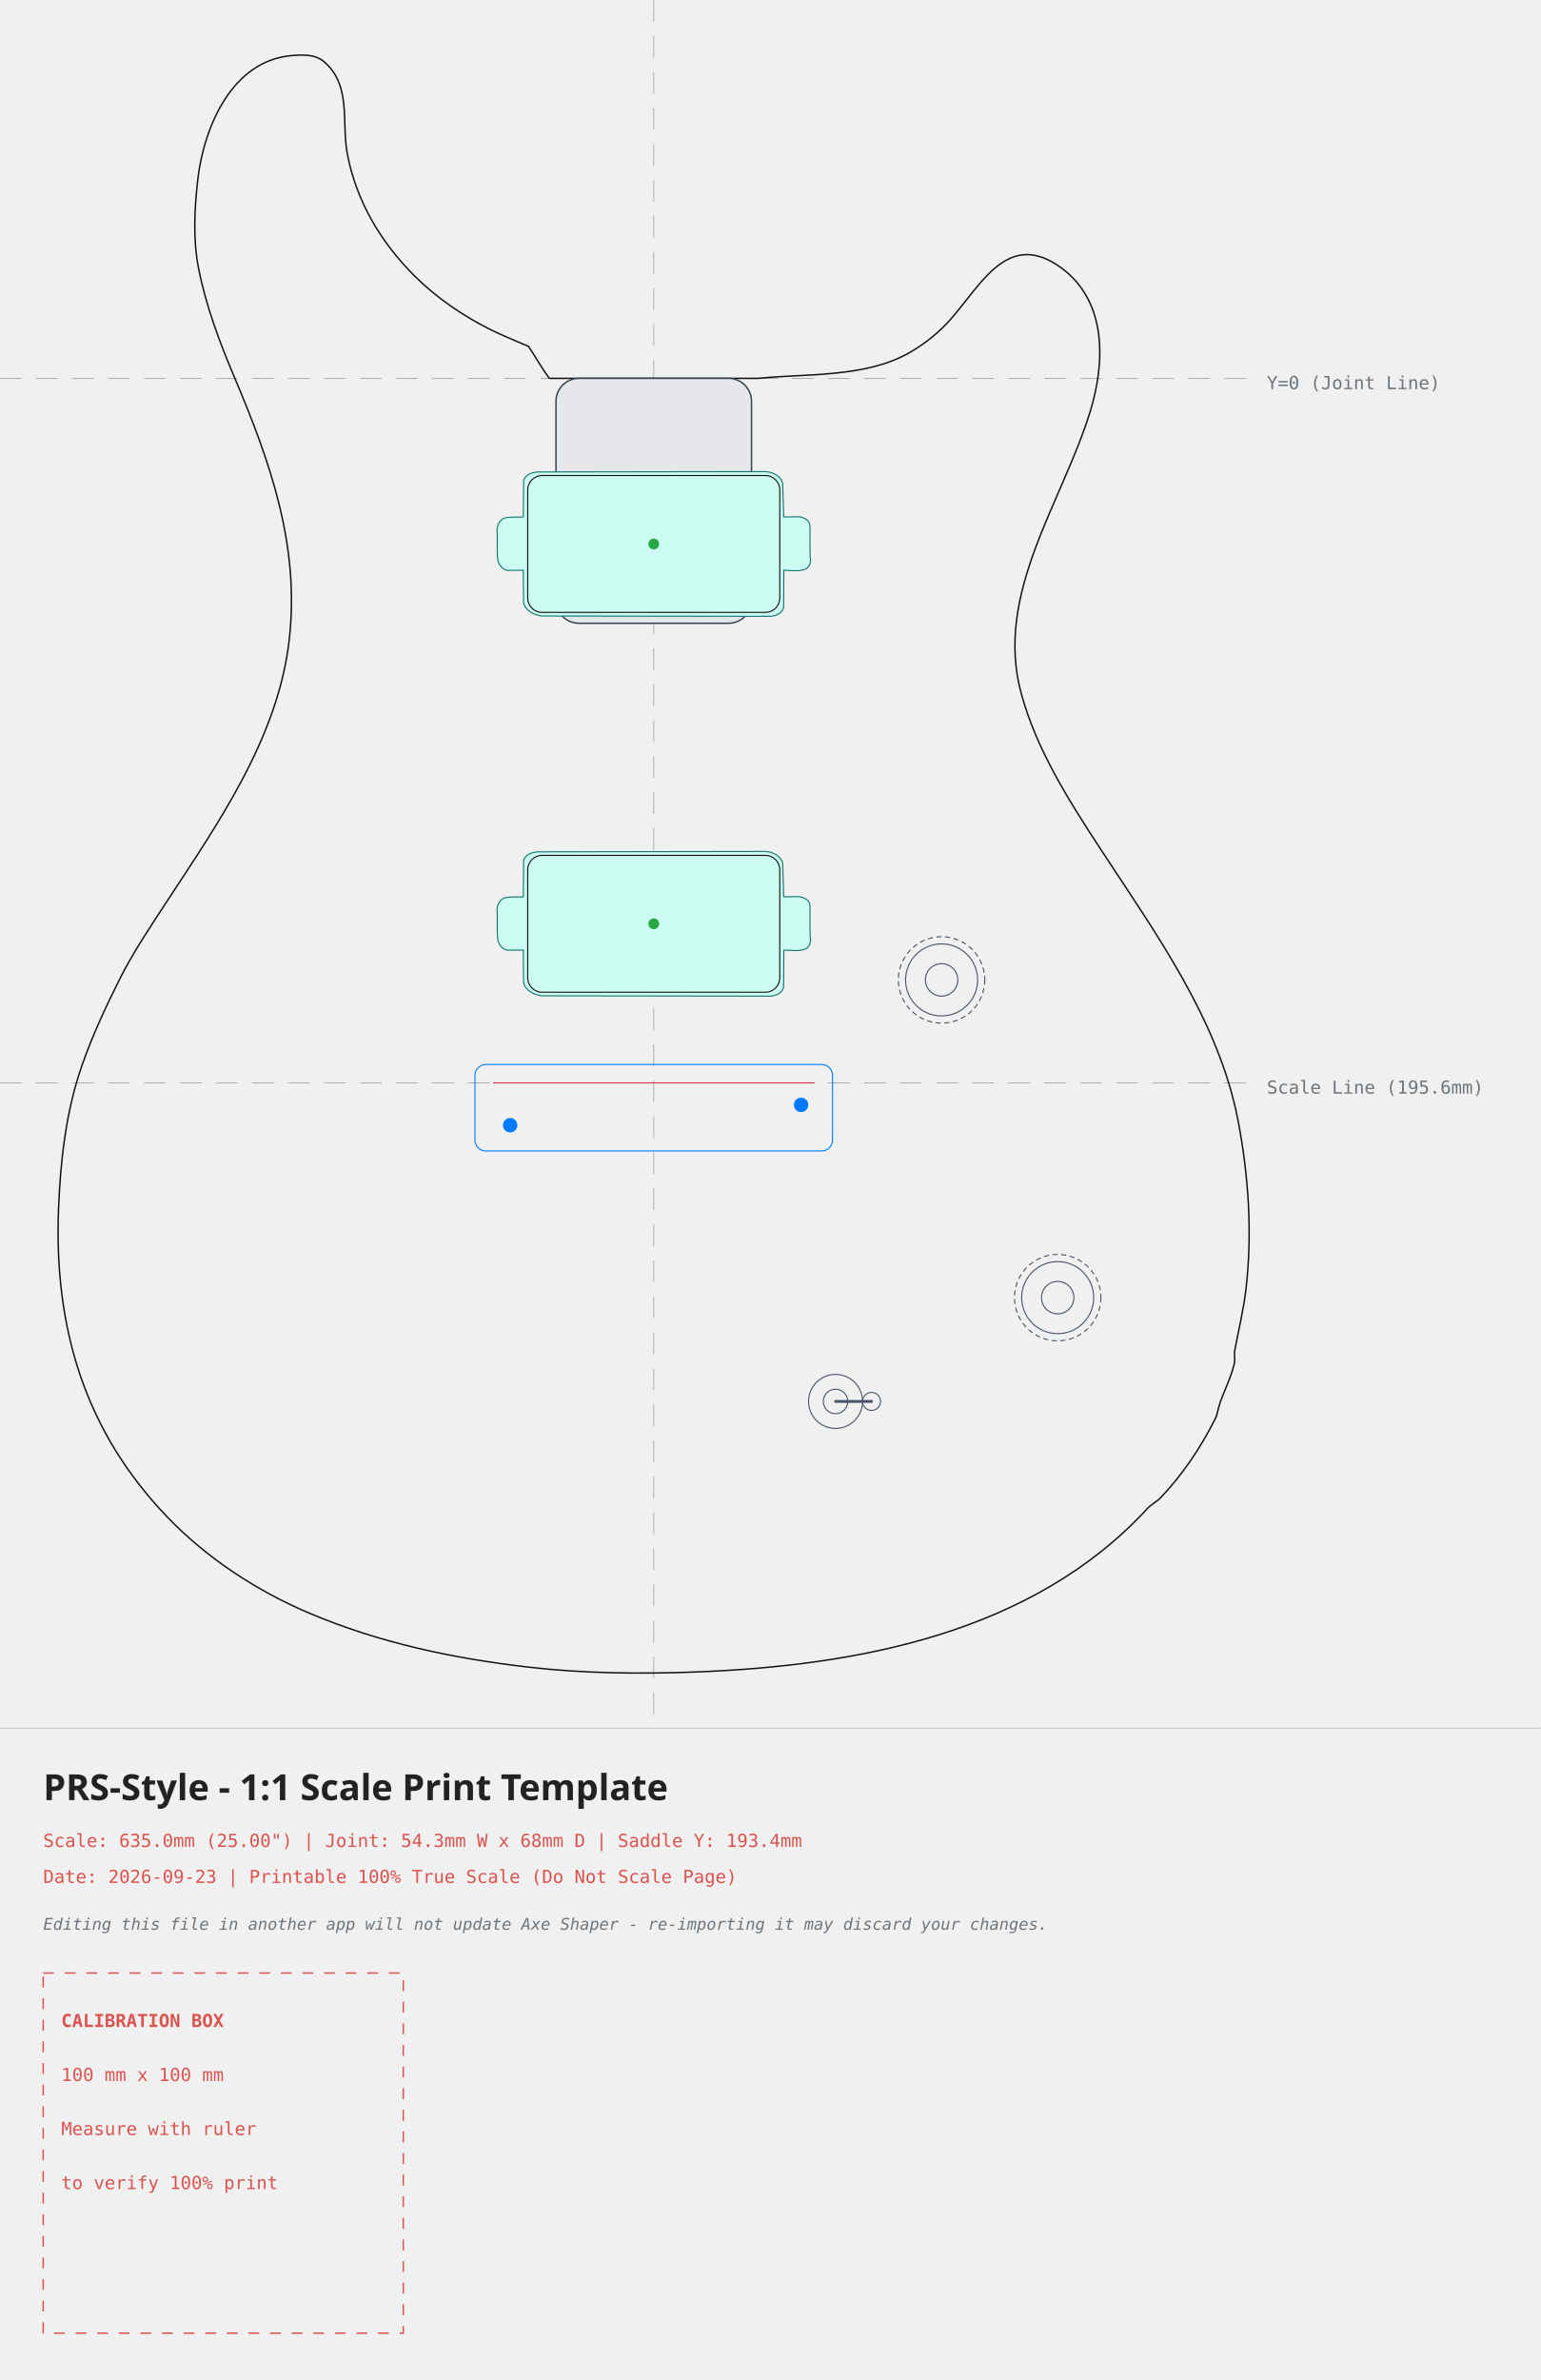
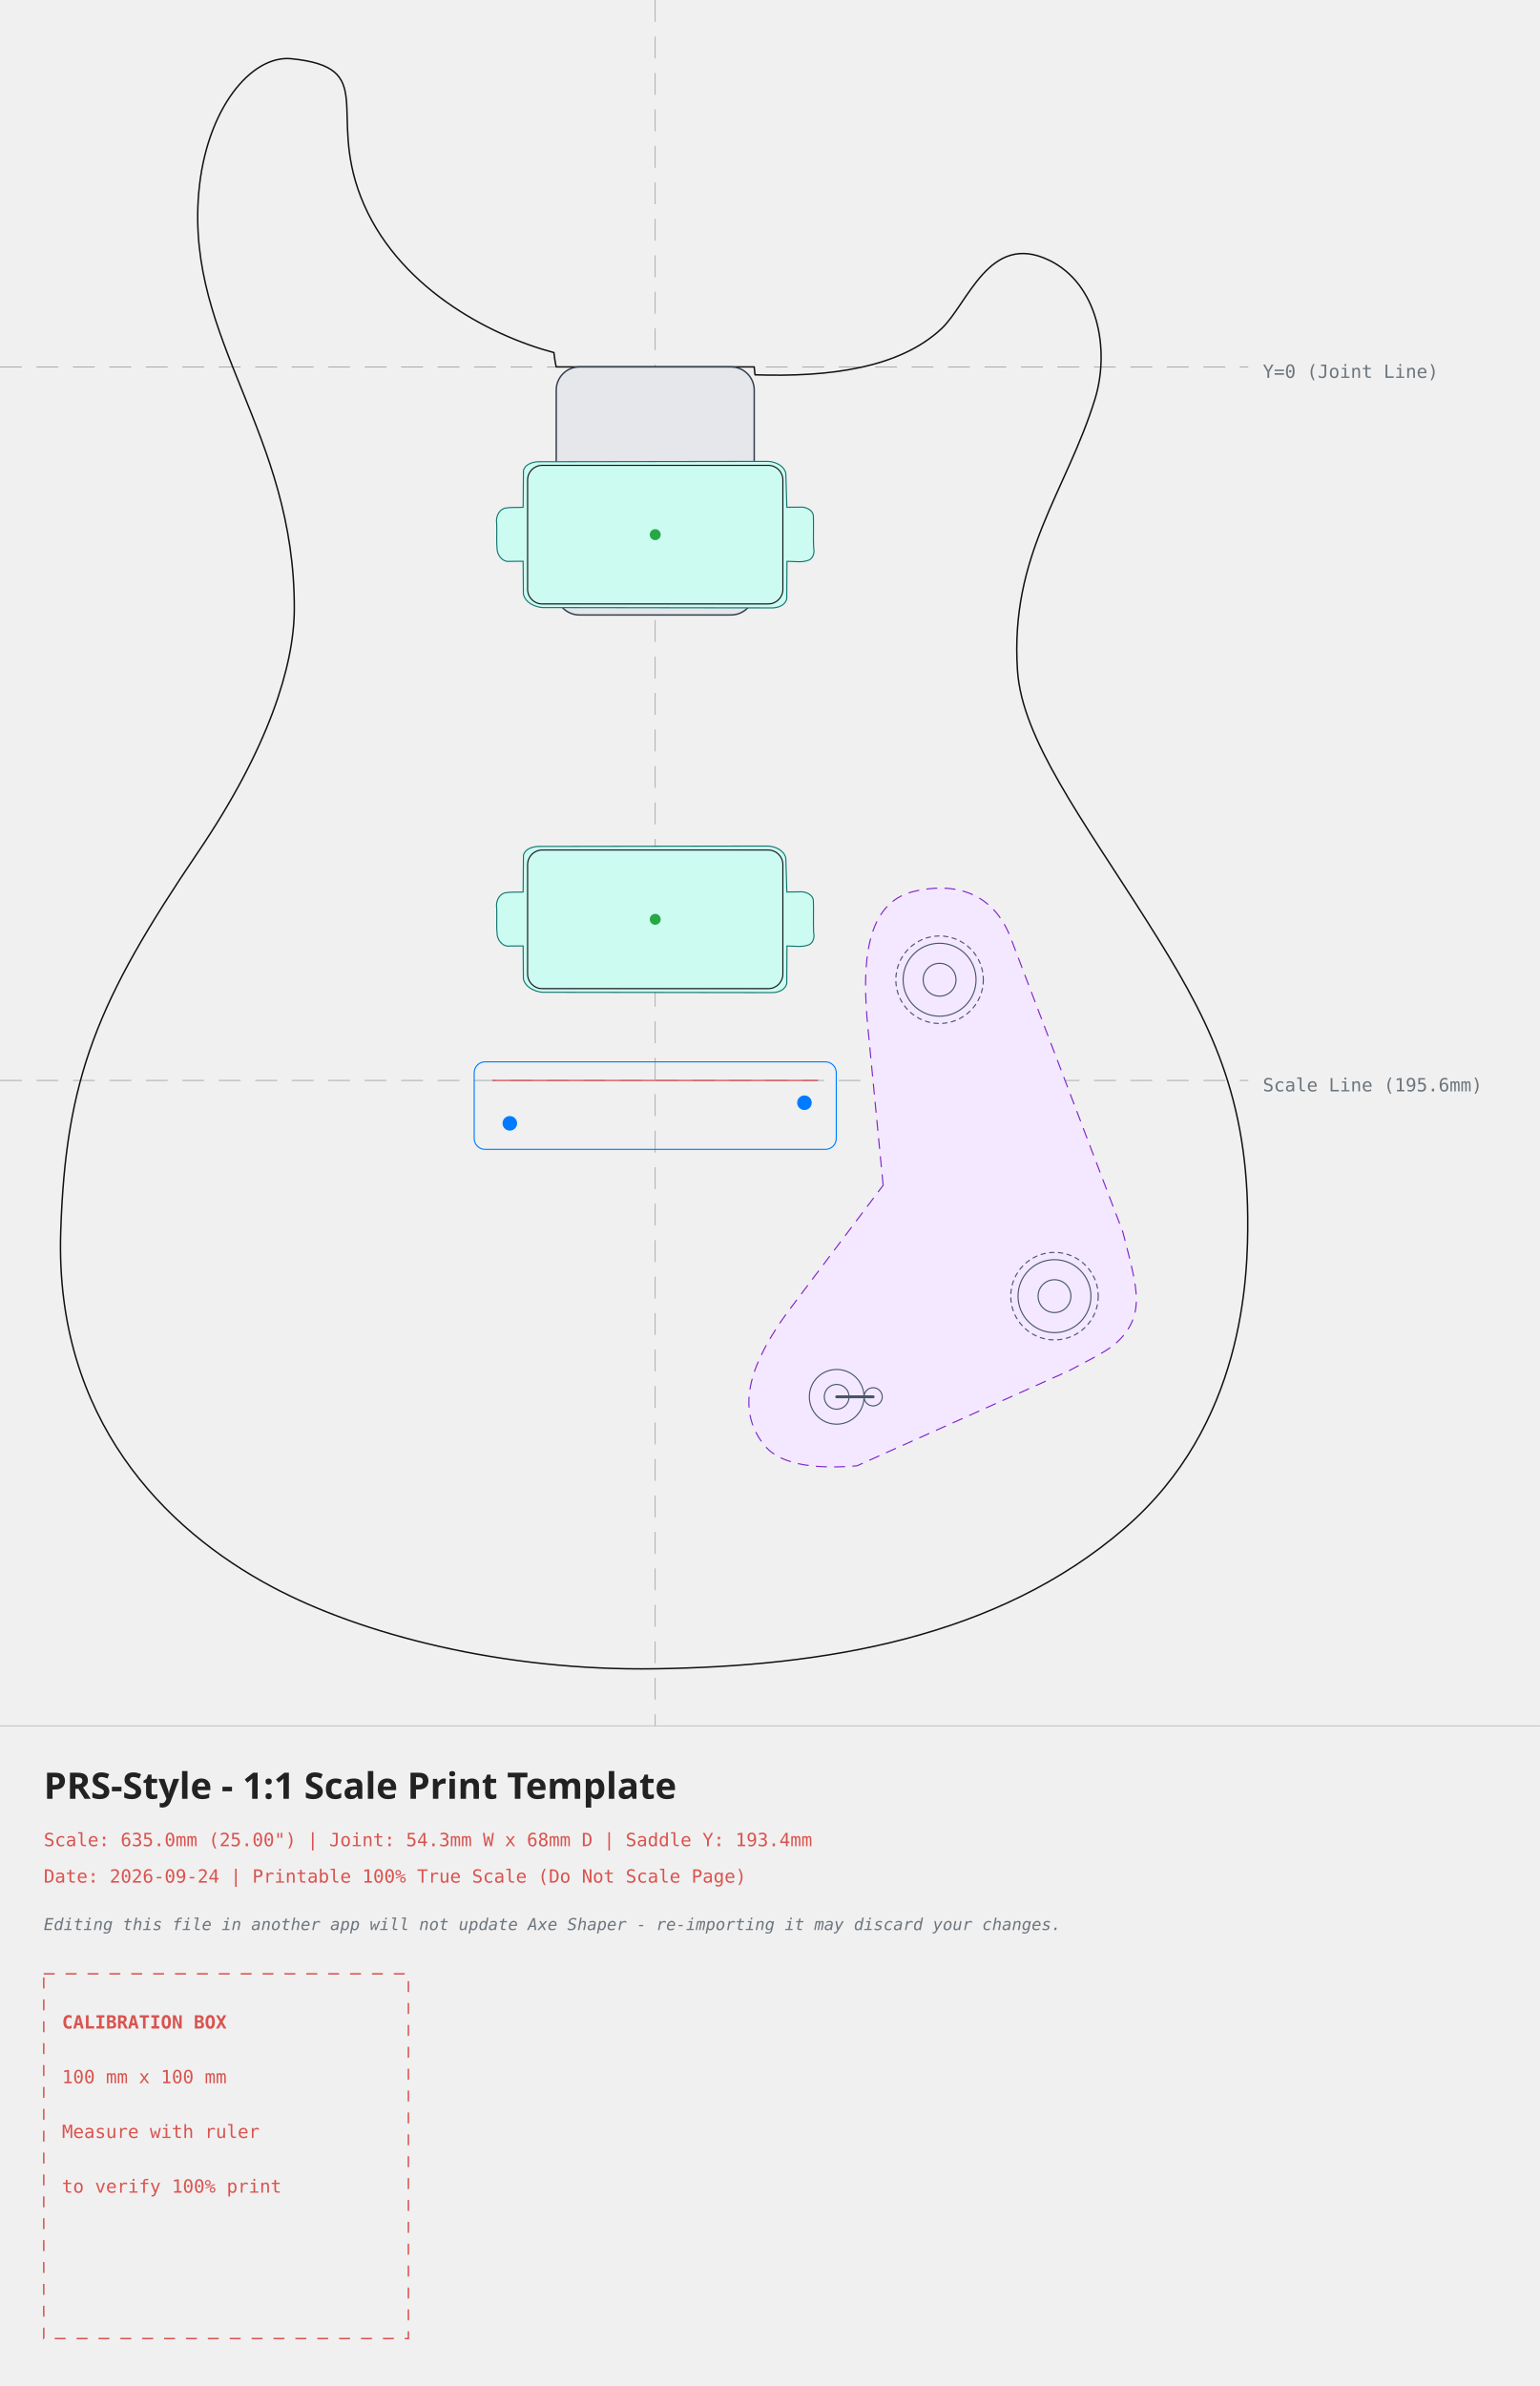
- <svg xmlns="http://www.w3.org/2000/svg" width="427.83mm" height="660.85mm" viewBox="-181.56 -105.06 427.83 660.85">
+ <svg xmlns="http://www.w3.org/2000/svg" width="422.32mm" height="654.16mm" viewBox="-179.69 -100.60 422.32 654.16">
  <style>
    .body-line { fill: none; stroke: #111111; stroke-width: 0.4; stroke-linecap: round; stroke-linejoin: round; }
    .edge-inset { fill: none; stroke: #555555; stroke-width: 0.3; stroke-dasharray: 3,2; }
    .neck-pocket { fill: #e5e7eb; stroke: #374151; stroke-width: 0.4; }
    .pickup-rout { fill: #ccfbf1; stroke: #0f766e; stroke-width: 0.3; }
    .pickup-cover { fill: none; stroke: #111111; stroke-width: 0.3; }
    .bridge-rout { fill: none; stroke: #007bff; stroke-width: 0.3; }
    .back-route { fill: #f3e8ff; stroke: #7e22ce; stroke-width: 0.3; stroke-dasharray: 3,2; }
    .front-route { fill: #ccfbf1; stroke: #0f766e; stroke-width: 0.3; }
    .pickguard { fill: #ffffff; fill-opacity: 0.35; stroke: #6b7280; stroke-width: 0.3; }
    .control-outline { fill: none; stroke: #475569; stroke-width: 0.3; }
    .control-body { fill: none; stroke: #475569; stroke-width: 0.3; stroke-dasharray: 1.2,1.2; stroke-linecap: round; }
    .control-slot { fill: none; stroke: #475569; stroke-width: 0.6; stroke-linecap: round; }
    .control-lever { fill: none; stroke: #475569; stroke-width: 0.8; stroke-linecap: round; }
    .control-cap { fill: none; stroke: #475569; stroke-width: 0.3; }
    .center-axis { fill: none; stroke: #6c757d; stroke-width: 0.2; stroke-dasharray: 6,4; opacity: 0.7; }
    .calibration-box { fill: none; stroke: #d9534f; stroke-width: 0.4; stroke-dasharray: 3,3; }
    .band-rule { fill: none; stroke: #adb5bd; stroke-width: 0.2; }
    .text-label { font-family: monospace, sans-serif; font-size: 5px; fill: #d9534f; }
    .disclaimer-label { font-family: monospace, sans-serif; font-size: 4.5px; font-style: italic; fill: #6c757d; }
    .axis-label { font-family: monospace, sans-serif; font-size: 5px; fill: #6c757d; }
    .title-label { font-family: sans-serif; font-size: 10px; font-weight: bold; fill: #222222; }
  </style>
  <g>
-     <line x1="0" y1="-105.06" x2="0" y2="374.78" class="center-axis" />
-     <line x1="-181.56" y1="0" x2="166.27" y2="0" class="center-axis" />
-     <text x="170.27" y="3" class="axis-label">Y=0 (Joint Line)</text>
-     <line x1="-181.56" y1="195.62" x2="166.27" y2="195.62" class="center-axis" stroke="#007bff" />
-     <text x="170.27" y="198.62" class="axis-label" fill="#007bff">Scale Line (195.6mm)</text>
-     <path d="M -27.15 0.00 C -27.15 0.00, -29.00 0.00, -29.00 0.00 C -31.12 -2.82, -32.80 -5.95, -34.78 -8.88 C -37.62 -10.08, -42.60 -12.16, -45.36 -13.55 C -52.99 -17.36, -60.42 -22.43, -66.46 -28.47 C -75.84 -37.85, -82.57 -49.15, -85.09 -62.27 C -86.78 -71.04, -83.88 -81.10, -91.37 -87.76 C -93.96 -90.06, -97.32 -89.87, -100.39 -89.64 C -117.11 -88.35, -124.95 -69.78, -126.63 -55.21 C -127.55 -47.16, -127.99 -38.76, -126.45 -30.75 C -124.44 -20.33, -120.63 -10.17, -116.50 -0.41 C -106.44 23.35, -98.23 46.59, -101.25 72.73 C -104.40 100.10, -121.28 123.94, -135.93 146.34 C -140.26 152.97, -144.77 159.71, -148.32 166.81 C -152.29 174.74, -155.98 182.63, -158.88 191.03 C -163.28 203.74, -164.79 217.41, -165.31 230.78 C -166.56 263.44, -158.14 292.16, -135.11 316.15 C -124.14 327.58, -110.27 336.68, -95.69 342.85 C -76.14 351.12, -55.80 355.42, -34.78 357.85 C -19.35 359.63, -3.69 359.78, 11.79 359.19 C 56.67 357.46, 105.25 348.42, 137.11 313.80 C 138.18 312.63, 139.67 311.95, 140.76 310.81 C 146.89 304.40, 151.98 296.78, 155.94 288.87 C 156.62 287.50, 156.71 286.05, 157.21 284.63 C 158.49 280.93, 160.33 277.43, 161.22 273.58 C 161.51 272.34, 161.13 271.06, 161.37 269.82 C 162.47 264.06, 163.82 258.49, 164.50 252.65 C 166.27 237.31, 165.18 221.20, 162.27 206.08 C 156.91 178.23, 139.37 154.06, 124.17 130.82 C 115.30 117.26, 106.27 103.12, 102.01 87.31 C 94.58 59.71, 113.42 34.53, 121.20 9.23 C 125.38 -4.33, 125.97 -21.33, 113.15 -30.70 C 98.42 -41.46, 90.92 -25.98, 82.45 -16.40 C 79.17 -12.69, 75.34 -9.63, 71.06 -7.16 C 58.79 -0.09, 41.76 -1.35, 29.00 0.00 C 29.00 0.00, 27.15 0.00, 27.15 0.00 C 27.15 0.00, -27.15 0.00, -27.15 0.00 Z" class="body-line" />
+     <line x1="0" y1="-100.60" x2="0" y2="372.56" class="center-axis" />
+     <line x1="-179.69" y1="0" x2="162.63" y2="0" class="center-axis" />
+     <text x="166.63" y="3" class="axis-label">Y=0 (Joint Line)</text>
+     <line x1="-179.69" y1="195.62" x2="162.63" y2="195.62" class="center-axis" stroke="#007bff" />
+     <text x="166.63" y="198.62" class="axis-label" fill="#007bff">Scale Line (195.6mm)</text>
+     <path d="M 62.50 224.37 C 62.50 224.37, 58.32 181.17, 58.32 181.17 C 56.59 163.55, 57.63 146.94, 70.92 143.80 C 84.15 140.68, 93.46 145.73, 97.55 156.72 C 97.55 156.72, 128.25 237.22, 128.25 237.22 C 131.43 249.58, 133.60 256.57, 130.27 262.79 C 126.94 269.00, 121.02 271.03, 113.57 275.17 C 113.57 275.17, 55.34 301.27, 55.34 301.27 C 45.59 302.12, 34.86 301.50, 30.13 295.88 C 21.16 285.21, 27.06 271.91, 36.18 259.29 C 36.18 259.29, 62.50 224.37, 62.50 224.37 Z" class="back-route" />
+     <path d="M -27.15 0.00 C -27.15 0.00, -27.45 -1.02, -27.79 -3.94 C -45.64 -8.64, -71.29 -22.20, -80.77 -46.68 C -89.84 -70.11, -75.93 -82.09, -99.78 -84.50 C -110.74 -85.60, -123.25 -70.75, -125.20 -47.61 C -128.64 -6.93, -98.75 17.79, -98.98 66.52 C -99.06 81.87, -105.97 104.38, -125.35 132.98 C -152.96 173.72, -161.69 194.81, -163.04 237.15 C -164.69 288.54, -134.44 318.81, -105.09 334.45 C -80.54 347.53, -41.95 357.56, 0.07 356.92 C 46.17 356.23, 93.78 348.61, 128.83 318.30 C 161.40 290.13, 162.63 249.97, 162.48 233.02 C 162.17 197.93, 150.92 177.32, 134.91 152.04 C 117.08 123.91, 100.58 102.00, 99.34 83.20 C 97.23 51.44, 112.80 34.12, 120.59 8.82 C 124.76 -4.74, 121.44 -22.77, 108.01 -29.26 C 91.58 -37.19, 85.77 -17.28, 78.46 -10.45 C 66.94 0.31, 47.76 2.84, 27.36 2.16 C 27.14 0.18, 27.15 0.00, 27.15 0.00 C 27.15 0.00, -27.15 0.00, -27.15 0.00 Z" class="body-line" />
    <rect x="-27.15" y="0" width="54.3" height="68" rx="6.35" ry="6.35" class="neck-pocket" />
    <g transform="translate(0, 45.98) rotate(0)">
      <path d="M -32.15 -19.99 C -33.74 -19.90, -35.70 -19.30, -36.14 -17.56 C -36.14 -17.56, -36.23 -7.49, -36.23 -7.49 C -37.92 -7.40, -39.65 -7.56, -41.32 -7.25 C -43.03 -6.68, -43.77 -4.68, -43.47 -3.02 C -43.39 -0.56, -43.60 1.90, -43.34 4.34 C -43.07 5.93, -41.74 7.54, -39.99 7.33 C -38.74 7.29, -37.48 7.31, -36.23 7.31 C -36.23 7.31, -36.16 16.31, -36.16 16.31 C -35.63 18.63, -33.15 19.77, -30.99 20.00 C -30.99 20.00, 32.28 20.09, 32.28 20.09 C 33.88 20.03, 35.81 19.25, 36.07 17.48 C 36.07 17.48, 36.13 7.31, 36.13 7.31 C 38.15 7.31, 40.29 7.75, 42.22 6.95 C 43.38 6.33, 43.72 4.89, 43.45 3.69 C 43.29 0.71, 43.49 -2.28, 43.36 -5.26 C 43.17 -6.69, 41.58 -7.45, 40.27 -7.55 C 38.89 -7.55, 37.50 -7.48, 36.10 -7.51 C 36.10 -7.51, 35.81 -16.81, 35.81 -16.81 C 35.30 -18.97, 32.92 -20.01, 30.88 -20.09 C 30.88 -20.09, -32.15 -19.99, -32.15 -19.99 Z" class="pickup-rout" />
      <rect x="-35.00" y="-19.00" width="70.00" height="38.00" rx="4.00" ry="4.00" class="pickup-cover" />
      <circle cx="0" cy="0" r="1.5" fill="#28a745" />
    </g>
    <g transform="translate(0, 151.45) rotate(0)">
      <path d="M -32.15 -19.99 C -33.74 -19.90, -35.70 -19.30, -36.14 -17.56 C -36.14 -17.56, -36.23 -7.49, -36.23 -7.49 C -37.92 -7.40, -39.65 -7.56, -41.32 -7.25 C -43.03 -6.68, -43.77 -4.68, -43.47 -3.02 C -43.39 -0.56, -43.60 1.90, -43.34 4.34 C -43.07 5.93, -41.74 7.54, -39.99 7.33 C -38.74 7.29, -37.48 7.31, -36.23 7.31 C -36.23 7.31, -36.16 16.31, -36.16 16.31 C -35.63 18.63, -33.15 19.77, -30.99 20.00 C -30.99 20.00, 32.28 20.09, 32.28 20.09 C 33.88 20.03, 35.81 19.25, 36.07 17.48 C 36.07 17.48, 36.13 7.31, 36.13 7.31 C 38.15 7.31, 40.29 7.75, 42.22 6.95 C 43.38 6.33, 43.72 4.89, 43.45 3.69 C 43.29 0.71, 43.49 -2.28, 43.36 -5.26 C 43.17 -6.69, 41.58 -7.45, 40.27 -7.55 C 38.89 -7.55, 37.50 -7.48, 36.10 -7.51 C 36.10 -7.51, 35.81 -16.81, 35.81 -16.81 C 35.30 -18.97, 32.92 -20.01, 30.88 -20.09 C 30.88 -20.09, -32.15 -19.99, -32.15 -19.99 Z" class="pickup-rout" />
      <rect x="-35.00" y="-19.00" width="70.00" height="38.00" rx="4.00" ry="4.00" class="pickup-cover" />
      <circle cx="0" cy="0" r="1.5" fill="#28a745" />
    </g>
    <g id="control-knobs">
-       <g transform="translate(79.94, 167.03)" data-knob-style="generic">
+       <g transform="translate(77.98, 168.01)" data-knob-style="generic">
        <circle cx="0" cy="0" r="12.00" class="control-body" />
        <circle cx="0" cy="0" r="10.00" class="control-outline" />
        <circle cx="0" cy="0" r="4.50" class="control-outline" />
      </g>
-       <g transform="translate(112.18, 255.25)" data-knob-style="generic">
+       <g transform="translate(109.49, 254.76)" data-knob-style="generic">
        <circle cx="0" cy="0" r="12.00" class="control-body" />
        <circle cx="0" cy="0" r="10.00" class="control-outline" />
        <circle cx="0" cy="0" r="4.50" class="control-outline" />
      </g>
    </g>
    <g id="control-switches">
-       <g transform="translate(50.49, 284.07) rotate(90.00)" data-switch-type="gibson_toggle">
+       <g transform="translate(49.76, 282.36) rotate(90.00)" data-switch-type="gibson_toggle">
        <circle cx="0" cy="0" r="7.5" class="control-outline" />
        <circle cx="0" cy="0" r="3.4" class="control-outline" />
        <line x1="0" y1="0" x2="0" y2="-10" class="control-lever" />
        <circle cx="0" cy="-10" r="2.5" class="control-cap" />
      </g>
    </g>
    <g id="bridge-hardware">
      <rect x="-49.65" y="190.52" width="99.30" height="24.00" rx="3.00" ry="3.00" class="bridge-rout" />
      <line x1="-44.65" y1="195.62" x2="44.65" y2="195.62" stroke="#dc3545" stroke-width="0.3" />
      <g transform="translate(0, 193.42)">
        <circle cx="-39.88" cy="13.96" r="2" fill="#007bff" />
        <circle cx="40.92" cy="8.31" r="2" fill="#007bff" />
      </g>
    </g>
  </g>
  <g>
-     <line x1="-181.56" y1="374.78" x2="246.27" y2="374.78" class="band-rule" />
-     <text x="-169.56" y="394.78" class="title-label">PRS-Style - 1:1 Scale Print Template</text>
-     <text x="-169.56" y="407.78" class="text-label">Scale: 635.0mm (25.00") | Joint: 54.3mm W x 68mm D | Saddle Y: 193.4mm</text>
-     <text x="-169.56" y="417.78" class="text-label">Date: 2026-09-23 | Printable 100% True Scale (Do Not Scale Page)</text>
-     <text x="-169.56" y="430.78" class="disclaimer-label">Editing this file in another app will not update Axe Shaper - re-importing it may discard your changes.</text>
-     <g transform="translate(-169.56, 442.78)">
+     <line x1="-179.69" y1="372.56" x2="242.63" y2="372.56" class="band-rule" />
+     <text x="-167.69" y="392.56" class="title-label">PRS-Style - 1:1 Scale Print Template</text>
+     <text x="-167.69" y="405.56" class="text-label">Scale: 635.0mm (25.00") | Joint: 54.3mm W x 68mm D | Saddle Y: 193.4mm</text>
+     <text x="-167.69" y="415.56" class="text-label">Date: 2026-09-24 | Printable 100% True Scale (Do Not Scale Page)</text>
+     <text x="-167.69" y="428.56" class="disclaimer-label">Editing this file in another app will not update Axe Shaper - re-importing it may discard your changes.</text>
+     <g transform="translate(-167.69, 440.56)">
      <rect x="0" y="0" width="100" height="100" class="calibration-box" />
      <text x="5" y="15" class="text-label" font-weight="bold">CALIBRATION BOX</text>
      <text x="5" y="30" class="text-label">100 mm x 100 mm</text>
      <text x="5" y="45" class="text-label">Measure with ruler</text>
      <text x="5" y="60" class="text-label">to verify 100% print</text>
    </g>
  </g>
</svg>
